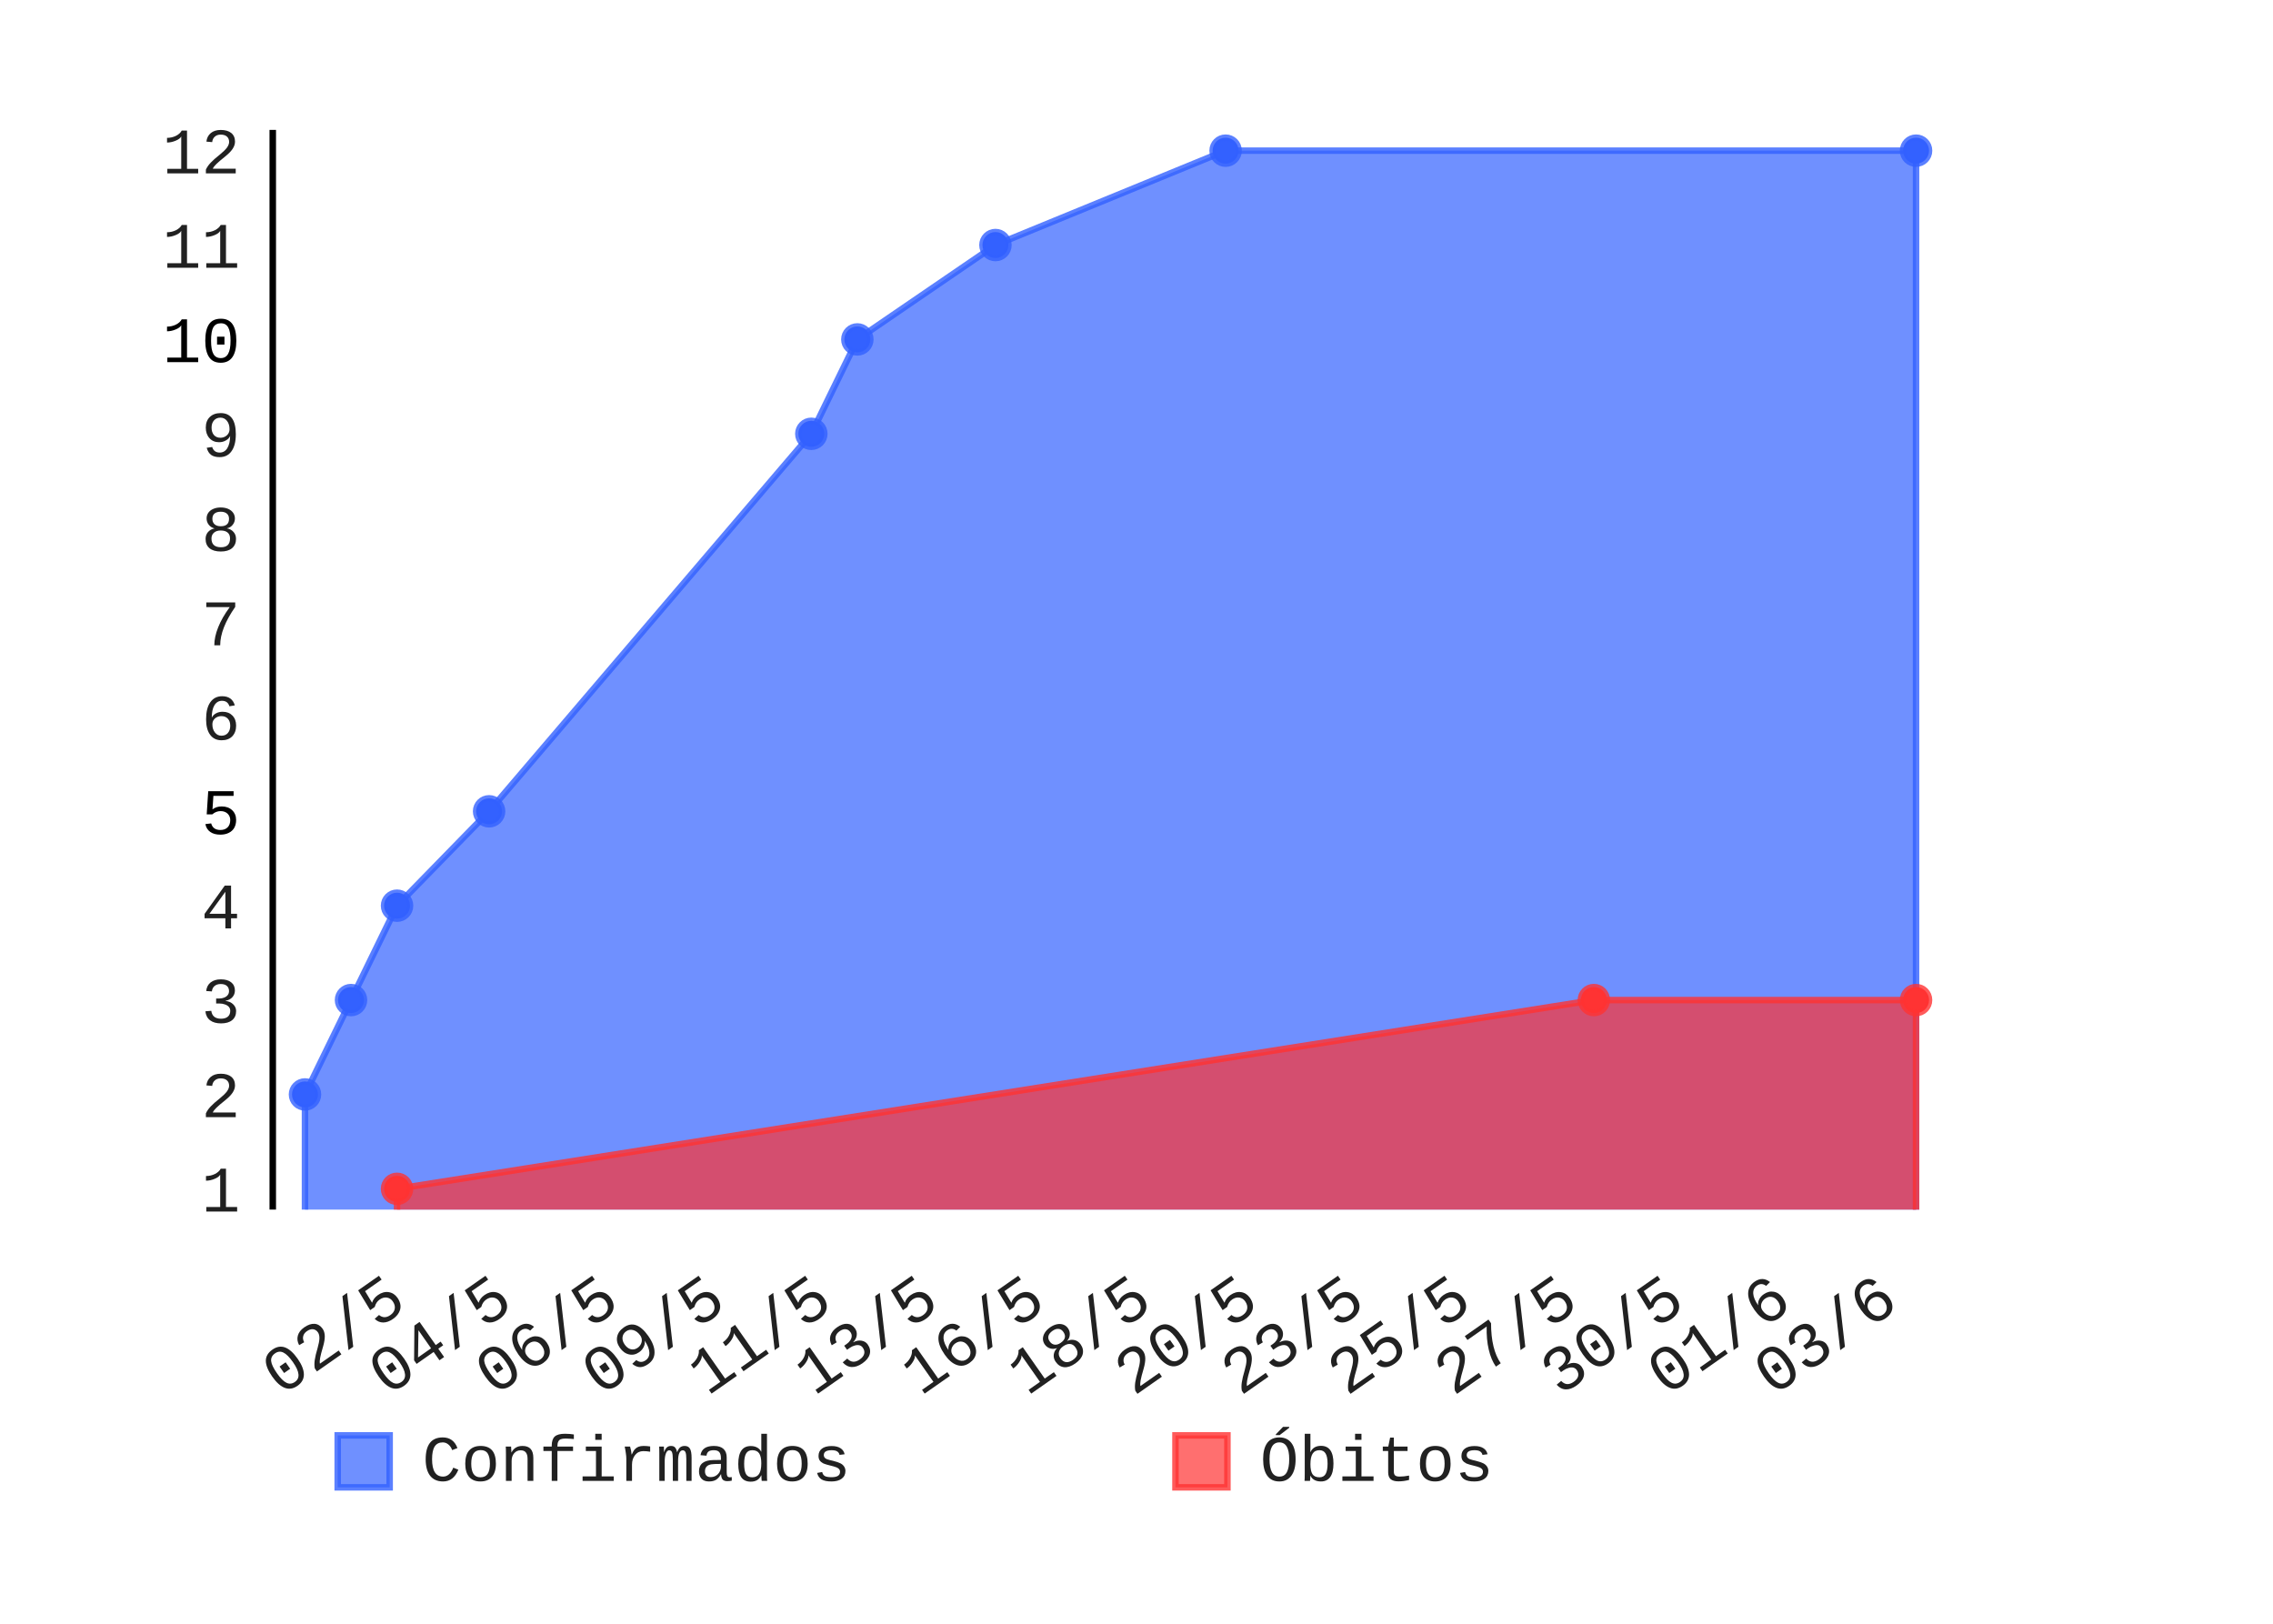
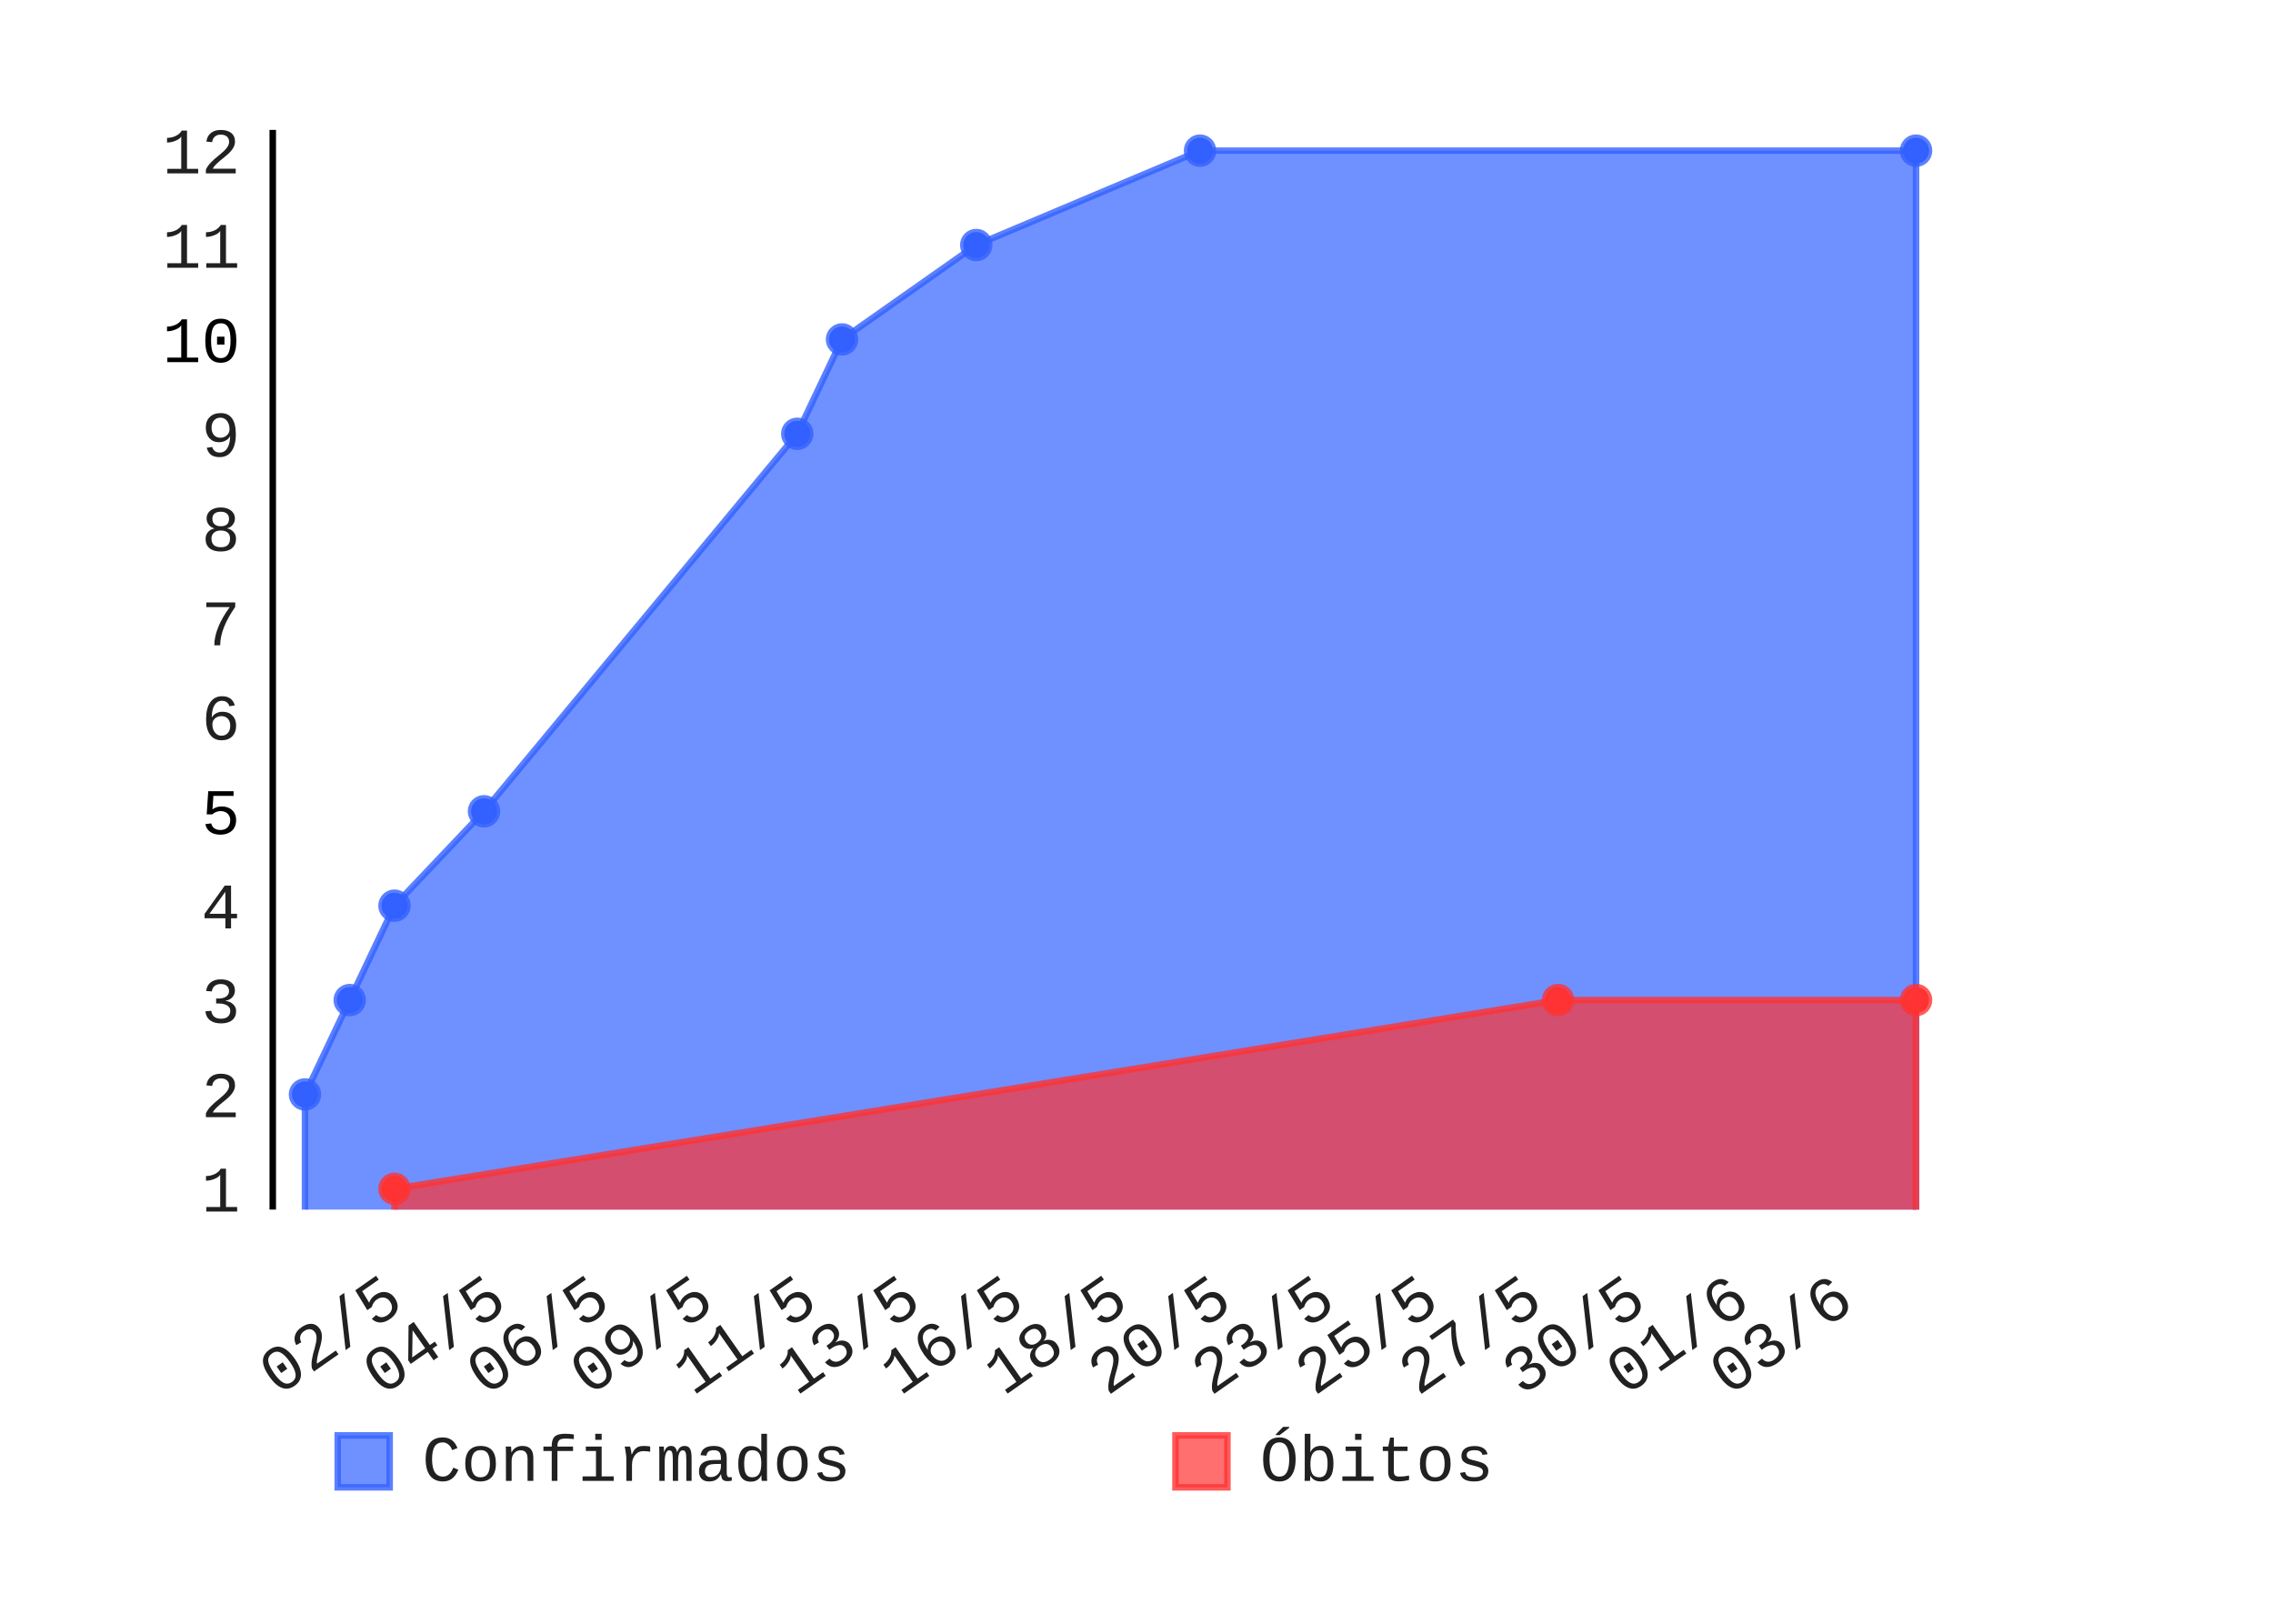
- <svg xmlns="http://www.w3.org/2000/svg" class="pygal-chart" height="250" id="chart-7a7dcbe3-79a7-4e59-8cdb-1596e2bbd981" viewBox="0 0 350 250" width="350">
+ <svg xmlns="http://www.w3.org/2000/svg" class="pygal-chart" height="250" id="chart-46e92f5f-8835-427a-be12-bb45f0c64ecc" viewBox="0 0 350 250" width="350">
  <defs>
-     <style type="text/css">#chart-7a7dcbe3-79a7-4e59-8cdb-1596e2bbd981{-webkit-user-select:none;-webkit-font-smoothing:antialiased;font-family:Consolas,"Liberation Mono",Menlo,Courier,monospace}#chart-7a7dcbe3-79a7-4e59-8cdb-1596e2bbd981 .title{font-family:Consolas,"Liberation Mono",Menlo,Courier,monospace;font-size:8px}#chart-7a7dcbe3-79a7-4e59-8cdb-1596e2bbd981 .legends .legend text{font-family:Consolas,"Liberation Mono",Menlo,Courier,monospace;font-size:10px}#chart-7a7dcbe3-79a7-4e59-8cdb-1596e2bbd981 .axis text{font-family:Consolas,"Liberation Mono",Menlo,Courier,monospace;font-size:10px}#chart-7a7dcbe3-79a7-4e59-8cdb-1596e2bbd981 .axis text.major{font-family:Consolas,"Liberation Mono",Menlo,Courier,monospace;font-size:10px}#chart-7a7dcbe3-79a7-4e59-8cdb-1596e2bbd981 .text-overlay text.value{font-family:Consolas,"Liberation Mono",Menlo,Courier,monospace;font-size:16px}#chart-7a7dcbe3-79a7-4e59-8cdb-1596e2bbd981 .text-overlay text.label{font-family:Consolas,"Liberation Mono",Menlo,Courier,monospace;font-size:10px}#chart-7a7dcbe3-79a7-4e59-8cdb-1596e2bbd981 .tooltip{font-family:Consolas,"Liberation Mono",Menlo,Courier,monospace;font-size:12px}#chart-7a7dcbe3-79a7-4e59-8cdb-1596e2bbd981 text.no_data{font-family:Consolas,"Liberation Mono",Menlo,Courier,monospace;font-size:64px}
- #chart-7a7dcbe3-79a7-4e59-8cdb-1596e2bbd981{background-color:transparent}#chart-7a7dcbe3-79a7-4e59-8cdb-1596e2bbd981 path,#chart-7a7dcbe3-79a7-4e59-8cdb-1596e2bbd981 line,#chart-7a7dcbe3-79a7-4e59-8cdb-1596e2bbd981 rect,#chart-7a7dcbe3-79a7-4e59-8cdb-1596e2bbd981 circle{-webkit-transition:150ms;-moz-transition:150ms;transition:150ms}#chart-7a7dcbe3-79a7-4e59-8cdb-1596e2bbd981 .graph &gt; .background{fill:transparent}#chart-7a7dcbe3-79a7-4e59-8cdb-1596e2bbd981 .plot &gt; .background{fill:rgba(255,255,255,1)}#chart-7a7dcbe3-79a7-4e59-8cdb-1596e2bbd981 .graph{fill:rgba(0,0,0,.87)}#chart-7a7dcbe3-79a7-4e59-8cdb-1596e2bbd981 text.no_data{fill:rgba(0,0,0,1)}#chart-7a7dcbe3-79a7-4e59-8cdb-1596e2bbd981 .title{fill:rgba(0,0,0,1)}#chart-7a7dcbe3-79a7-4e59-8cdb-1596e2bbd981 .legends .legend text{fill:rgba(0,0,0,.87)}#chart-7a7dcbe3-79a7-4e59-8cdb-1596e2bbd981 .legends .legend:hover text{fill:rgba(0,0,0,1)}#chart-7a7dcbe3-79a7-4e59-8cdb-1596e2bbd981 .axis .line{stroke:rgba(0,0,0,1)}#chart-7a7dcbe3-79a7-4e59-8cdb-1596e2bbd981 .axis .guide.line{stroke:rgba(0,0,0,.54)}#chart-7a7dcbe3-79a7-4e59-8cdb-1596e2bbd981 .axis .major.line{stroke:rgba(0,0,0,.87)}#chart-7a7dcbe3-79a7-4e59-8cdb-1596e2bbd981 .axis text.major{fill:rgba(0,0,0,1)}#chart-7a7dcbe3-79a7-4e59-8cdb-1596e2bbd981 .axis.y .guides:hover .guide.line,#chart-7a7dcbe3-79a7-4e59-8cdb-1596e2bbd981 .line-graph .axis.x .guides:hover .guide.line,#chart-7a7dcbe3-79a7-4e59-8cdb-1596e2bbd981 .stackedline-graph .axis.x .guides:hover .guide.line,#chart-7a7dcbe3-79a7-4e59-8cdb-1596e2bbd981 .xy-graph .axis.x .guides:hover .guide.line{stroke:rgba(0,0,0,1)}#chart-7a7dcbe3-79a7-4e59-8cdb-1596e2bbd981 .axis .guides:hover text{fill:rgba(0,0,0,1)}#chart-7a7dcbe3-79a7-4e59-8cdb-1596e2bbd981 .reactive{fill-opacity:.7;stroke-opacity:.8}#chart-7a7dcbe3-79a7-4e59-8cdb-1596e2bbd981 .ci{stroke:rgba(0,0,0,.87)}#chart-7a7dcbe3-79a7-4e59-8cdb-1596e2bbd981 .reactive.active,#chart-7a7dcbe3-79a7-4e59-8cdb-1596e2bbd981 .active .reactive{fill-opacity:.8;stroke-opacity:.9;stroke-width:4}#chart-7a7dcbe3-79a7-4e59-8cdb-1596e2bbd981 .ci .reactive.active{stroke-width:1.5}#chart-7a7dcbe3-79a7-4e59-8cdb-1596e2bbd981 .series text{fill:rgba(0,0,0,1)}#chart-7a7dcbe3-79a7-4e59-8cdb-1596e2bbd981 .tooltip rect{fill:rgba(255,255,255,1);stroke:rgba(0,0,0,1);-webkit-transition:opacity 150ms;-moz-transition:opacity 150ms;transition:opacity 150ms}#chart-7a7dcbe3-79a7-4e59-8cdb-1596e2bbd981 .tooltip .label{fill:rgba(0,0,0,.87)}#chart-7a7dcbe3-79a7-4e59-8cdb-1596e2bbd981 .tooltip .label{fill:rgba(0,0,0,.87)}#chart-7a7dcbe3-79a7-4e59-8cdb-1596e2bbd981 .tooltip .legend{font-size:.8em;fill:rgba(0,0,0,.54)}#chart-7a7dcbe3-79a7-4e59-8cdb-1596e2bbd981 .tooltip .x_label{font-size:.6em;fill:rgba(0,0,0,1)}#chart-7a7dcbe3-79a7-4e59-8cdb-1596e2bbd981 .tooltip .xlink{font-size:.5em;text-decoration:underline}#chart-7a7dcbe3-79a7-4e59-8cdb-1596e2bbd981 .tooltip .value{font-size:1.5em}#chart-7a7dcbe3-79a7-4e59-8cdb-1596e2bbd981 .bound{font-size:.5em}#chart-7a7dcbe3-79a7-4e59-8cdb-1596e2bbd981 .max-value{font-size:.75em;fill:rgba(0,0,0,.54)}#chart-7a7dcbe3-79a7-4e59-8cdb-1596e2bbd981 .map-element{fill:rgba(255,255,255,1);stroke:rgba(0,0,0,.54) !important}#chart-7a7dcbe3-79a7-4e59-8cdb-1596e2bbd981 .map-element .reactive{fill-opacity:inherit;stroke-opacity:inherit}#chart-7a7dcbe3-79a7-4e59-8cdb-1596e2bbd981 .color-0,#chart-7a7dcbe3-79a7-4e59-8cdb-1596e2bbd981 .color-0 a:visited{stroke:#3361FF;fill:#3361FF}#chart-7a7dcbe3-79a7-4e59-8cdb-1596e2bbd981 .color-1,#chart-7a7dcbe3-79a7-4e59-8cdb-1596e2bbd981 .color-1 a:visited{stroke:#FF3333;fill:#FF3333}#chart-7a7dcbe3-79a7-4e59-8cdb-1596e2bbd981 .text-overlay .color-0 text{fill:black}#chart-7a7dcbe3-79a7-4e59-8cdb-1596e2bbd981 .text-overlay .color-1 text{fill:black}
- #chart-7a7dcbe3-79a7-4e59-8cdb-1596e2bbd981 text.no_data{text-anchor:middle}#chart-7a7dcbe3-79a7-4e59-8cdb-1596e2bbd981 .guide.line{fill:none}#chart-7a7dcbe3-79a7-4e59-8cdb-1596e2bbd981 .centered{text-anchor:middle}#chart-7a7dcbe3-79a7-4e59-8cdb-1596e2bbd981 .title{text-anchor:middle}#chart-7a7dcbe3-79a7-4e59-8cdb-1596e2bbd981 .legends .legend text{fill-opacity:1}#chart-7a7dcbe3-79a7-4e59-8cdb-1596e2bbd981 .axis.x text{text-anchor:middle}#chart-7a7dcbe3-79a7-4e59-8cdb-1596e2bbd981 .axis.x:not(.web) text[transform]{text-anchor:start}#chart-7a7dcbe3-79a7-4e59-8cdb-1596e2bbd981 .axis.x:not(.web) text[transform].backwards{text-anchor:end}#chart-7a7dcbe3-79a7-4e59-8cdb-1596e2bbd981 .axis.y text{text-anchor:end}#chart-7a7dcbe3-79a7-4e59-8cdb-1596e2bbd981 .axis.y text[transform].backwards{text-anchor:start}#chart-7a7dcbe3-79a7-4e59-8cdb-1596e2bbd981 .axis.y2 text{text-anchor:start}#chart-7a7dcbe3-79a7-4e59-8cdb-1596e2bbd981 .axis.y2 text[transform].backwards{text-anchor:end}#chart-7a7dcbe3-79a7-4e59-8cdb-1596e2bbd981 .axis .guide.line{stroke-dasharray:4,4}#chart-7a7dcbe3-79a7-4e59-8cdb-1596e2bbd981 .axis .major.guide.line{stroke-dasharray:6,6}#chart-7a7dcbe3-79a7-4e59-8cdb-1596e2bbd981 .horizontal .axis.y .guide.line,#chart-7a7dcbe3-79a7-4e59-8cdb-1596e2bbd981 .horizontal .axis.y2 .guide.line,#chart-7a7dcbe3-79a7-4e59-8cdb-1596e2bbd981 .vertical .axis.x .guide.line{opacity:0}#chart-7a7dcbe3-79a7-4e59-8cdb-1596e2bbd981 .horizontal .axis.always_show .guide.line,#chart-7a7dcbe3-79a7-4e59-8cdb-1596e2bbd981 .vertical .axis.always_show .guide.line{opacity:1 !important}#chart-7a7dcbe3-79a7-4e59-8cdb-1596e2bbd981 .axis.y .guides:hover .guide.line,#chart-7a7dcbe3-79a7-4e59-8cdb-1596e2bbd981 .axis.y2 .guides:hover .guide.line,#chart-7a7dcbe3-79a7-4e59-8cdb-1596e2bbd981 .axis.x .guides:hover .guide.line{opacity:1}#chart-7a7dcbe3-79a7-4e59-8cdb-1596e2bbd981 .axis .guides:hover text{opacity:1}#chart-7a7dcbe3-79a7-4e59-8cdb-1596e2bbd981 .nofill{fill:none}#chart-7a7dcbe3-79a7-4e59-8cdb-1596e2bbd981 .subtle-fill{fill-opacity:.2}#chart-7a7dcbe3-79a7-4e59-8cdb-1596e2bbd981 .dot{stroke-width:1px;fill-opacity:1}#chart-7a7dcbe3-79a7-4e59-8cdb-1596e2bbd981 .dot.active{stroke-width:5px}#chart-7a7dcbe3-79a7-4e59-8cdb-1596e2bbd981 .dot.negative{fill:transparent}#chart-7a7dcbe3-79a7-4e59-8cdb-1596e2bbd981 text,#chart-7a7dcbe3-79a7-4e59-8cdb-1596e2bbd981 tspan{stroke:none !important}#chart-7a7dcbe3-79a7-4e59-8cdb-1596e2bbd981 .series text.active{opacity:1}#chart-7a7dcbe3-79a7-4e59-8cdb-1596e2bbd981 .tooltip rect{fill-opacity:.95;stroke-width:.5}#chart-7a7dcbe3-79a7-4e59-8cdb-1596e2bbd981 .tooltip text{fill-opacity:1}#chart-7a7dcbe3-79a7-4e59-8cdb-1596e2bbd981 .showable{visibility:hidden}#chart-7a7dcbe3-79a7-4e59-8cdb-1596e2bbd981 .showable.shown{visibility:visible}#chart-7a7dcbe3-79a7-4e59-8cdb-1596e2bbd981 .gauge-background{fill:rgba(229,229,229,1);stroke:none}#chart-7a7dcbe3-79a7-4e59-8cdb-1596e2bbd981 .bg-lines{stroke:transparent;stroke-width:2px}</style>
+     <style type="text/css">#chart-46e92f5f-8835-427a-be12-bb45f0c64ecc{-webkit-user-select:none;-webkit-font-smoothing:antialiased;font-family:Consolas,"Liberation Mono",Menlo,Courier,monospace}#chart-46e92f5f-8835-427a-be12-bb45f0c64ecc .title{font-family:Consolas,"Liberation Mono",Menlo,Courier,monospace;font-size:8px}#chart-46e92f5f-8835-427a-be12-bb45f0c64ecc .legends .legend text{font-family:Consolas,"Liberation Mono",Menlo,Courier,monospace;font-size:10px}#chart-46e92f5f-8835-427a-be12-bb45f0c64ecc .axis text{font-family:Consolas,"Liberation Mono",Menlo,Courier,monospace;font-size:10px}#chart-46e92f5f-8835-427a-be12-bb45f0c64ecc .axis text.major{font-family:Consolas,"Liberation Mono",Menlo,Courier,monospace;font-size:10px}#chart-46e92f5f-8835-427a-be12-bb45f0c64ecc .text-overlay text.value{font-family:Consolas,"Liberation Mono",Menlo,Courier,monospace;font-size:16px}#chart-46e92f5f-8835-427a-be12-bb45f0c64ecc .text-overlay text.label{font-family:Consolas,"Liberation Mono",Menlo,Courier,monospace;font-size:10px}#chart-46e92f5f-8835-427a-be12-bb45f0c64ecc .tooltip{font-family:Consolas,"Liberation Mono",Menlo,Courier,monospace;font-size:12px}#chart-46e92f5f-8835-427a-be12-bb45f0c64ecc text.no_data{font-family:Consolas,"Liberation Mono",Menlo,Courier,monospace;font-size:64px}
+ #chart-46e92f5f-8835-427a-be12-bb45f0c64ecc{background-color:transparent}#chart-46e92f5f-8835-427a-be12-bb45f0c64ecc path,#chart-46e92f5f-8835-427a-be12-bb45f0c64ecc line,#chart-46e92f5f-8835-427a-be12-bb45f0c64ecc rect,#chart-46e92f5f-8835-427a-be12-bb45f0c64ecc circle{-webkit-transition:150ms;-moz-transition:150ms;transition:150ms}#chart-46e92f5f-8835-427a-be12-bb45f0c64ecc .graph &gt; .background{fill:transparent}#chart-46e92f5f-8835-427a-be12-bb45f0c64ecc .plot &gt; .background{fill:rgba(255,255,255,1)}#chart-46e92f5f-8835-427a-be12-bb45f0c64ecc .graph{fill:rgba(0,0,0,.87)}#chart-46e92f5f-8835-427a-be12-bb45f0c64ecc text.no_data{fill:rgba(0,0,0,1)}#chart-46e92f5f-8835-427a-be12-bb45f0c64ecc .title{fill:rgba(0,0,0,1)}#chart-46e92f5f-8835-427a-be12-bb45f0c64ecc .legends .legend text{fill:rgba(0,0,0,.87)}#chart-46e92f5f-8835-427a-be12-bb45f0c64ecc .legends .legend:hover text{fill:rgba(0,0,0,1)}#chart-46e92f5f-8835-427a-be12-bb45f0c64ecc .axis .line{stroke:rgba(0,0,0,1)}#chart-46e92f5f-8835-427a-be12-bb45f0c64ecc .axis .guide.line{stroke:rgba(0,0,0,.54)}#chart-46e92f5f-8835-427a-be12-bb45f0c64ecc .axis .major.line{stroke:rgba(0,0,0,.87)}#chart-46e92f5f-8835-427a-be12-bb45f0c64ecc .axis text.major{fill:rgba(0,0,0,1)}#chart-46e92f5f-8835-427a-be12-bb45f0c64ecc .axis.y .guides:hover .guide.line,#chart-46e92f5f-8835-427a-be12-bb45f0c64ecc .line-graph .axis.x .guides:hover .guide.line,#chart-46e92f5f-8835-427a-be12-bb45f0c64ecc .stackedline-graph .axis.x .guides:hover .guide.line,#chart-46e92f5f-8835-427a-be12-bb45f0c64ecc .xy-graph .axis.x .guides:hover .guide.line{stroke:rgba(0,0,0,1)}#chart-46e92f5f-8835-427a-be12-bb45f0c64ecc .axis .guides:hover text{fill:rgba(0,0,0,1)}#chart-46e92f5f-8835-427a-be12-bb45f0c64ecc .reactive{fill-opacity:.7;stroke-opacity:.8}#chart-46e92f5f-8835-427a-be12-bb45f0c64ecc .ci{stroke:rgba(0,0,0,.87)}#chart-46e92f5f-8835-427a-be12-bb45f0c64ecc .reactive.active,#chart-46e92f5f-8835-427a-be12-bb45f0c64ecc .active .reactive{fill-opacity:.8;stroke-opacity:.9;stroke-width:4}#chart-46e92f5f-8835-427a-be12-bb45f0c64ecc .ci .reactive.active{stroke-width:1.5}#chart-46e92f5f-8835-427a-be12-bb45f0c64ecc .series text{fill:rgba(0,0,0,1)}#chart-46e92f5f-8835-427a-be12-bb45f0c64ecc .tooltip rect{fill:rgba(255,255,255,1);stroke:rgba(0,0,0,1);-webkit-transition:opacity 150ms;-moz-transition:opacity 150ms;transition:opacity 150ms}#chart-46e92f5f-8835-427a-be12-bb45f0c64ecc .tooltip .label{fill:rgba(0,0,0,.87)}#chart-46e92f5f-8835-427a-be12-bb45f0c64ecc .tooltip .label{fill:rgba(0,0,0,.87)}#chart-46e92f5f-8835-427a-be12-bb45f0c64ecc .tooltip .legend{font-size:.8em;fill:rgba(0,0,0,.54)}#chart-46e92f5f-8835-427a-be12-bb45f0c64ecc .tooltip .x_label{font-size:.6em;fill:rgba(0,0,0,1)}#chart-46e92f5f-8835-427a-be12-bb45f0c64ecc .tooltip .xlink{font-size:.5em;text-decoration:underline}#chart-46e92f5f-8835-427a-be12-bb45f0c64ecc .tooltip .value{font-size:1.5em}#chart-46e92f5f-8835-427a-be12-bb45f0c64ecc .bound{font-size:.5em}#chart-46e92f5f-8835-427a-be12-bb45f0c64ecc .max-value{font-size:.75em;fill:rgba(0,0,0,.54)}#chart-46e92f5f-8835-427a-be12-bb45f0c64ecc .map-element{fill:rgba(255,255,255,1);stroke:rgba(0,0,0,.54) !important}#chart-46e92f5f-8835-427a-be12-bb45f0c64ecc .map-element .reactive{fill-opacity:inherit;stroke-opacity:inherit}#chart-46e92f5f-8835-427a-be12-bb45f0c64ecc .color-0,#chart-46e92f5f-8835-427a-be12-bb45f0c64ecc .color-0 a:visited{stroke:#3361FF;fill:#3361FF}#chart-46e92f5f-8835-427a-be12-bb45f0c64ecc .color-1,#chart-46e92f5f-8835-427a-be12-bb45f0c64ecc .color-1 a:visited{stroke:#FF3333;fill:#FF3333}#chart-46e92f5f-8835-427a-be12-bb45f0c64ecc .text-overlay .color-0 text{fill:black}#chart-46e92f5f-8835-427a-be12-bb45f0c64ecc .text-overlay .color-1 text{fill:black}
+ #chart-46e92f5f-8835-427a-be12-bb45f0c64ecc text.no_data{text-anchor:middle}#chart-46e92f5f-8835-427a-be12-bb45f0c64ecc .guide.line{fill:none}#chart-46e92f5f-8835-427a-be12-bb45f0c64ecc .centered{text-anchor:middle}#chart-46e92f5f-8835-427a-be12-bb45f0c64ecc .title{text-anchor:middle}#chart-46e92f5f-8835-427a-be12-bb45f0c64ecc .legends .legend text{fill-opacity:1}#chart-46e92f5f-8835-427a-be12-bb45f0c64ecc .axis.x text{text-anchor:middle}#chart-46e92f5f-8835-427a-be12-bb45f0c64ecc .axis.x:not(.web) text[transform]{text-anchor:start}#chart-46e92f5f-8835-427a-be12-bb45f0c64ecc .axis.x:not(.web) text[transform].backwards{text-anchor:end}#chart-46e92f5f-8835-427a-be12-bb45f0c64ecc .axis.y text{text-anchor:end}#chart-46e92f5f-8835-427a-be12-bb45f0c64ecc .axis.y text[transform].backwards{text-anchor:start}#chart-46e92f5f-8835-427a-be12-bb45f0c64ecc .axis.y2 text{text-anchor:start}#chart-46e92f5f-8835-427a-be12-bb45f0c64ecc .axis.y2 text[transform].backwards{text-anchor:end}#chart-46e92f5f-8835-427a-be12-bb45f0c64ecc .axis .guide.line{stroke-dasharray:4,4}#chart-46e92f5f-8835-427a-be12-bb45f0c64ecc .axis .major.guide.line{stroke-dasharray:6,6}#chart-46e92f5f-8835-427a-be12-bb45f0c64ecc .horizontal .axis.y .guide.line,#chart-46e92f5f-8835-427a-be12-bb45f0c64ecc .horizontal .axis.y2 .guide.line,#chart-46e92f5f-8835-427a-be12-bb45f0c64ecc .vertical .axis.x .guide.line{opacity:0}#chart-46e92f5f-8835-427a-be12-bb45f0c64ecc .horizontal .axis.always_show .guide.line,#chart-46e92f5f-8835-427a-be12-bb45f0c64ecc .vertical .axis.always_show .guide.line{opacity:1 !important}#chart-46e92f5f-8835-427a-be12-bb45f0c64ecc .axis.y .guides:hover .guide.line,#chart-46e92f5f-8835-427a-be12-bb45f0c64ecc .axis.y2 .guides:hover .guide.line,#chart-46e92f5f-8835-427a-be12-bb45f0c64ecc .axis.x .guides:hover .guide.line{opacity:1}#chart-46e92f5f-8835-427a-be12-bb45f0c64ecc .axis .guides:hover text{opacity:1}#chart-46e92f5f-8835-427a-be12-bb45f0c64ecc .nofill{fill:none}#chart-46e92f5f-8835-427a-be12-bb45f0c64ecc .subtle-fill{fill-opacity:.2}#chart-46e92f5f-8835-427a-be12-bb45f0c64ecc .dot{stroke-width:1px;fill-opacity:1}#chart-46e92f5f-8835-427a-be12-bb45f0c64ecc .dot.active{stroke-width:5px}#chart-46e92f5f-8835-427a-be12-bb45f0c64ecc .dot.negative{fill:transparent}#chart-46e92f5f-8835-427a-be12-bb45f0c64ecc text,#chart-46e92f5f-8835-427a-be12-bb45f0c64ecc tspan{stroke:none !important}#chart-46e92f5f-8835-427a-be12-bb45f0c64ecc .series text.active{opacity:1}#chart-46e92f5f-8835-427a-be12-bb45f0c64ecc .tooltip rect{fill-opacity:.95;stroke-width:.5}#chart-46e92f5f-8835-427a-be12-bb45f0c64ecc .tooltip text{fill-opacity:1}#chart-46e92f5f-8835-427a-be12-bb45f0c64ecc .showable{visibility:hidden}#chart-46e92f5f-8835-427a-be12-bb45f0c64ecc .showable.shown{visibility:visible}#chart-46e92f5f-8835-427a-be12-bb45f0c64ecc .gauge-background{fill:rgba(229,229,229,1);stroke:none}#chart-46e92f5f-8835-427a-be12-bb45f0c64ecc .bg-lines{stroke:transparent;stroke-width:2px}</style>
  </defs>
  <g class="graph datetimeline-graph vertical">
    <rect class="background" height="250" width="350" x="0" y="0" />
    <g class="plot" transform="translate(42, 20)">
      <rect class="background" height="166.234" width="258.0" x="0" y="0" />
      <g class="axis y">
        <g class="guides">
          <text class="" x="-5" y="166.537">1</text>
        </g>
        <g class="guides">
          <text class="" x="-5" y="152.006">2</text>
        </g>
        <g class="guides">
          <text class="" x="-5" y="137.475">3</text>
        </g>
        <g class="guides">
          <text class="" x="-5" y="122.944">4</text>
        </g>
        <g class="guides">
          <text class="major" x="-5" y="108.414">5</text>
        </g>
        <g class="guides">
          <text class="" x="-5" y="93.883">6</text>
        </g>
        <g class="guides">
          <text class="" x="-5" y="79.352">7</text>
        </g>
        <g class="guides">
          <text class="" x="-5" y="64.821">8</text>
        </g>
        <g class="guides">
          <text class="" x="-5" y="50.29">9</text>
        </g>
        <g class="guides">
          <text class="major" x="-5" y="35.759">10</text>
        </g>
        <g class="guides">
          <text class="" x="-5" y="21.228">11</text>
        </g>
        <g class="guides">
          <text class="" x="-5" y="6.697">12</text>
        </g>
      </g>
      <g class="axis x">
        <path class="line" d="M0 0 v166.234" />
        <g class="guides">
-           <path class="guide line" d="M20.975 0 v166.234" />
-           <text class="backwards" transform="rotate(325 20.97497 181.2342)" x="20.975" y="181.234">02/5</text>
+           <path class="guide line" d="M20.53 0 v166.234" />
+           <text class="backwards" transform="rotate(325 20.53015 181.2342)" x="20.53" y="181.234">02/5</text>
        </g>
        <g class="guides">
-           <path class="guide line" d="M37.382 0 v166.234" />
-           <text class="backwards" transform="rotate(325 37.38217 181.2342)" x="37.382" y="181.234">04/5</text>
+           <path class="guide line" d="M36.482 0 v166.234" />
+           <text class="backwards" transform="rotate(325 36.4816 181.2342)" x="36.482" y="181.234">04/5</text>
        </g>
        <g class="guides">
-           <path class="guide line" d="M53.789 0 v166.234" />
-           <text class="backwards" transform="rotate(325 53.78938 181.2342)" x="53.789" y="181.234">06/5</text>
+           <path class="guide line" d="M52.433 0 v166.234" />
+           <text class="backwards" transform="rotate(325 52.43305 181.2342)" x="52.433" y="181.234">06/5</text>
        </g>
        <g class="guides">
-           <path class="guide line" d="M70.197 0 v166.234" />
-           <text class="backwards" transform="rotate(325 70.19658 181.2342)" x="70.197" y="181.234">09/5</text>
+           <path class="guide line" d="M68.384 0 v166.234" />
+           <text class="backwards" transform="rotate(325 68.3845 181.2342)" x="68.384" y="181.234">09/5</text>
        </g>
        <g class="guides">
-           <path class="guide line" d="M86.604 0 v166.234" />
-           <text class="backwards" transform="rotate(325 86.60379 181.2342)" x="86.604" y="181.234">11/5</text>
+           <path class="guide line" d="M84.336 0 v166.234" />
+           <text class="backwards" transform="rotate(325 84.33594 181.2342)" x="84.336" y="181.234">11/5</text>
        </g>
        <g class="guides">
-           <path class="guide line" d="M103.011 0 v166.234" />
-           <text class="backwards" transform="rotate(325 103.011 181.2342)" x="103.011" y="181.234">13/5</text>
+           <path class="guide line" d="M100.287 0 v166.234" />
+           <text class="backwards" transform="rotate(325 100.2874 181.2342)" x="100.287" y="181.234">13/5</text>
        </g>
        <g class="guides">
-           <path class="guide line" d="M119.418 0 v166.234" />
-           <text class="backwards" transform="rotate(325 119.4182 181.2342)" x="119.418" y="181.234">16/5</text>
+           <path class="guide line" d="M116.239 0 v166.234" />
+           <text class="backwards" transform="rotate(325 116.2388 181.2342)" x="116.239" y="181.234">16/5</text>
        </g>
        <g class="guides">
-           <path class="guide line" d="M135.825 0 v166.234" />
-           <text class="backwards" transform="rotate(325 135.8254 181.2342)" x="135.825" y="181.234">18/5</text>
+           <path class="guide line" d="M132.19 0 v166.234" />
+           <text class="backwards" transform="rotate(325 132.1903 181.2342)" x="132.19" y="181.234">18/5</text>
        </g>
        <g class="guides">
-           <path class="guide line" d="M152.233 0 v166.234" />
-           <text class="backwards" transform="rotate(325 152.2326 181.2342)" x="152.233" y="181.234">20/5</text>
+           <path class="guide line" d="M148.142 0 v166.234" />
+           <text class="backwards" transform="rotate(325 148.1417 181.2342)" x="148.142" y="181.234">20/5</text>
        </g>
        <g class="guides">
-           <path class="guide line" d="M168.64 0 v166.234" />
-           <text class="backwards" transform="rotate(325 168.6398 181.2342)" x="168.64" y="181.234">23/5</text>
+           <path class="guide line" d="M164.093 0 v166.234" />
+           <text class="backwards" transform="rotate(325 164.0932 181.2342)" x="164.093" y="181.234">23/5</text>
        </g>
        <g class="guides">
-           <path class="guide line" d="M185.047 0 v166.234" />
-           <text class="backwards" transform="rotate(325 185.047 181.2342)" x="185.047" y="181.234">25/5</text>
+           <path class="guide line" d="M180.045 0 v166.234" />
+           <text class="backwards" transform="rotate(325 180.0446 181.2342)" x="180.045" y="181.234">25/5</text>
        </g>
        <g class="guides">
-           <path class="guide line" d="M201.454 0 v166.234" />
-           <text class="backwards" transform="rotate(325 201.4542 181.2342)" x="201.454" y="181.234">27/5</text>
+           <path class="guide line" d="M195.996 0 v166.234" />
+           <text class="backwards" transform="rotate(325 195.9961 181.2342)" x="195.996" y="181.234">27/5</text>
        </g>
        <g class="guides">
-           <path class="guide line" d="M217.861 0 v166.234" />
-           <text class="backwards" transform="rotate(325 217.8614 181.2342)" x="217.861" y="181.234">30/5</text>
+           <path class="guide line" d="M211.948 0 v166.234" />
+           <text class="backwards" transform="rotate(325 211.9475 181.2342)" x="211.948" y="181.234">30/5</text>
        </g>
        <g class="guides">
-           <path class="guide line" d="M234.269 0 v166.234" />
-           <text class="backwards" transform="rotate(325 234.2686 181.2342)" x="234.269" y="181.234">01/6</text>
+           <path class="guide line" d="M227.899 0 v166.234" />
+           <text class="backwards" transform="rotate(325 227.899 181.2342)" x="227.899" y="181.234">01/6</text>
        </g>
        <g class="guides">
-           <path class="guide line" d="M250.676 0 v166.234" />
-           <text class="backwards" transform="rotate(325 250.6758 181.2342)" x="250.676" y="181.234">03/6</text>
+           <path class="guide line" d="M243.85 0 v166.234" />
+           <text class="backwards" transform="rotate(325 243.8504 181.2342)" x="243.85" y="181.234">03/6</text>
        </g>
      </g>
      <g class="series serie-0 color-0">
-         <path class="line reactive" d="M4.962 166.234 L4.962 148.506 12.049 133.975 19.137 119.444 33.313 104.914 82.929 46.79 90.016 32.259 111.28 17.728 146.72 3.197 253.038 3.197 253.038 166.234" />
+         <path class="line reactive" d="M4.962 166.234 L4.962 148.506 11.853 133.975 18.744 119.444 32.526 104.914 80.763 46.79 87.654 32.259 108.327 17.728 142.782 3.197 253.038 3.197 253.038 166.234" />
      </g>
      <g class="series serie-1 color-1">
-         <path class="line reactive" d="M19.137 166.234 L19.137 163.037 203.423 133.975 253.038 133.975 253.038 166.234" />
+         <path class="line reactive" d="M18.744 166.234 L18.744 163.037 197.91 133.975 253.038 133.975 253.038 166.234" />
      </g>
    </g>
    <g class="titles" />
    <g class="plot overlay" transform="translate(42, 20)">
      <g class="series serie-0 color-0">
        <g class="dots">
          <circle class="dot reactive tooltip-trigger" cx="4.962" cy="148.506" r="2" />
        </g>
        <g class="dots">
-           <circle class="dot reactive tooltip-trigger" cx="12.049" cy="133.975" r="2" />
+           <circle class="dot reactive tooltip-trigger" cx="11.853" cy="133.975" r="2" />
        </g>
        <g class="dots">
-           <circle class="dot reactive tooltip-trigger" cx="19.137" cy="119.444" r="2" />
+           <circle class="dot reactive tooltip-trigger" cx="18.744" cy="119.444" r="2" />
        </g>
        <g class="dots">
-           <circle class="dot reactive tooltip-trigger" cx="33.313" cy="104.914" r="2" />
+           <circle class="dot reactive tooltip-trigger" cx="32.526" cy="104.914" r="2" />
        </g>
        <g class="dots">
-           <circle class="dot reactive tooltip-trigger" cx="82.929" cy="46.79" r="2" />
+           <circle class="dot reactive tooltip-trigger" cx="80.763" cy="46.79" r="2" />
        </g>
        <g class="dots">
-           <circle class="dot reactive tooltip-trigger" cx="90.016" cy="32.259" r="2" />
+           <circle class="dot reactive tooltip-trigger" cx="87.654" cy="32.259" r="2" />
        </g>
        <g class="dots">
-           <circle class="dot reactive tooltip-trigger" cx="111.28" cy="17.728" r="2" />
+           <circle class="dot reactive tooltip-trigger" cx="108.327" cy="17.728" r="2" />
        </g>
        <g class="dots">
-           <circle class="dot reactive tooltip-trigger" cx="146.72" cy="3.197" r="2" />
+           <circle class="dot reactive tooltip-trigger" cx="142.782" cy="3.197" r="2" />
        </g>
        <g class="dots">
          <circle class="dot reactive tooltip-trigger" cx="253.038" cy="3.197" r="2" />
        </g>
      </g>
      <g class="series serie-1 color-1">
        <g class="dots">
-           <circle class="dot reactive tooltip-trigger" cx="19.137" cy="163.037" r="2" />
+           <circle class="dot reactive tooltip-trigger" cx="18.744" cy="163.037" r="2" />
        </g>
        <g class="dots">
-           <circle class="dot reactive tooltip-trigger" cx="203.423" cy="133.975" r="2" />
+           <circle class="dot reactive tooltip-trigger" cx="197.91" cy="133.975" r="2" />
        </g>
        <g class="dots">
          <circle class="dot reactive tooltip-trigger" cx="253.038" cy="133.975" r="2" />
        </g>
      </g>
    </g>
    <g class="plot text-overlay" transform="translate(42, 20)">
      <g class="series serie-0 color-0" />
      <g class="series serie-1 color-1" />
    </g>
    <g class="plot tooltip-overlay" transform="translate(42, 20)">
      <g class="tooltip" style="opacity: 0" transform="translate(0 0)">
        <rect class="tooltip-box" height="0" rx="10" ry="10" width="0" />
        <g class="text" />
      </g>
    </g>
    <g class="legends" transform="translate(52, 220)">
      <g class="legend reactive activate-serie" id="activate-serie-0">
        <rect class="color-0 reactive" height="8" width="8" x="0.0" y="1.0" />
        <text x="13.0" y="8.0">Confirmados</text>
      </g>
      <g class="legend reactive activate-serie" id="activate-serie-1">
        <rect class="color-1 reactive" height="8" width="8" x="129.0" y="1.0" />
        <text x="142.0" y="8.0">Óbitos</text>
      </g>
    </g>
  </g>
</svg>
